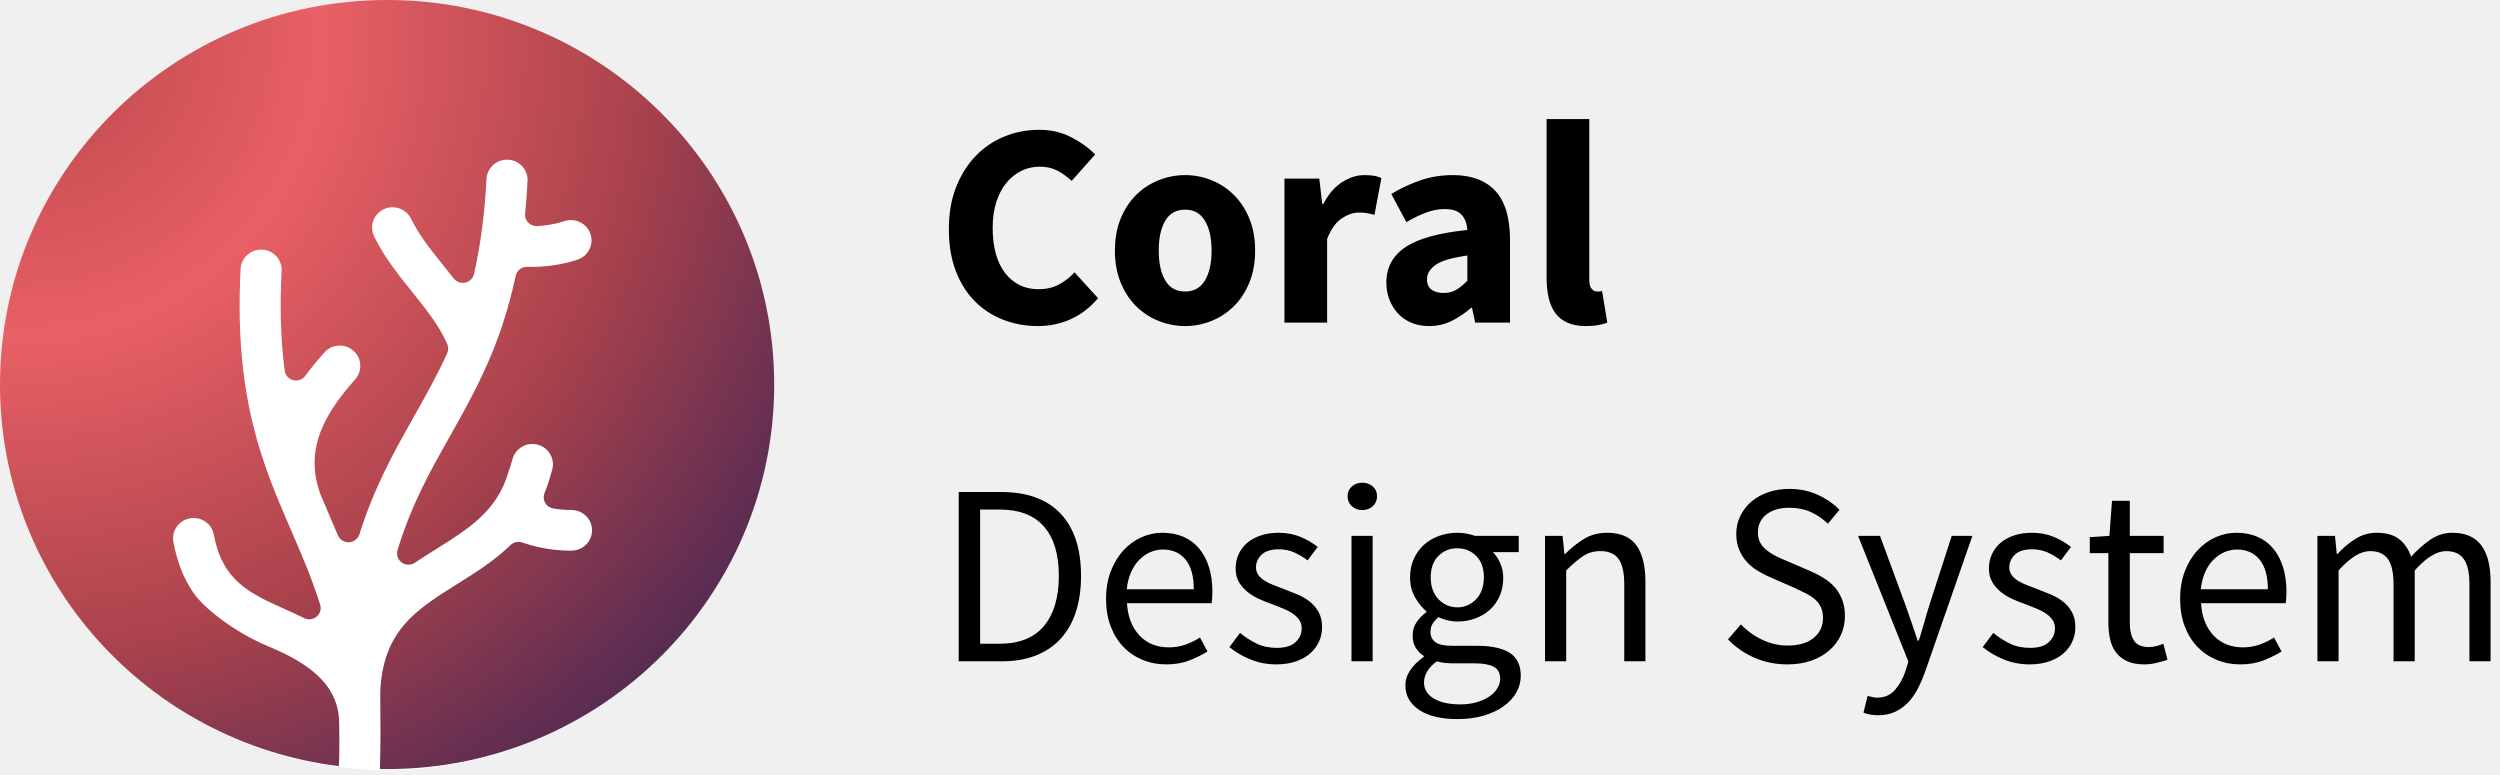
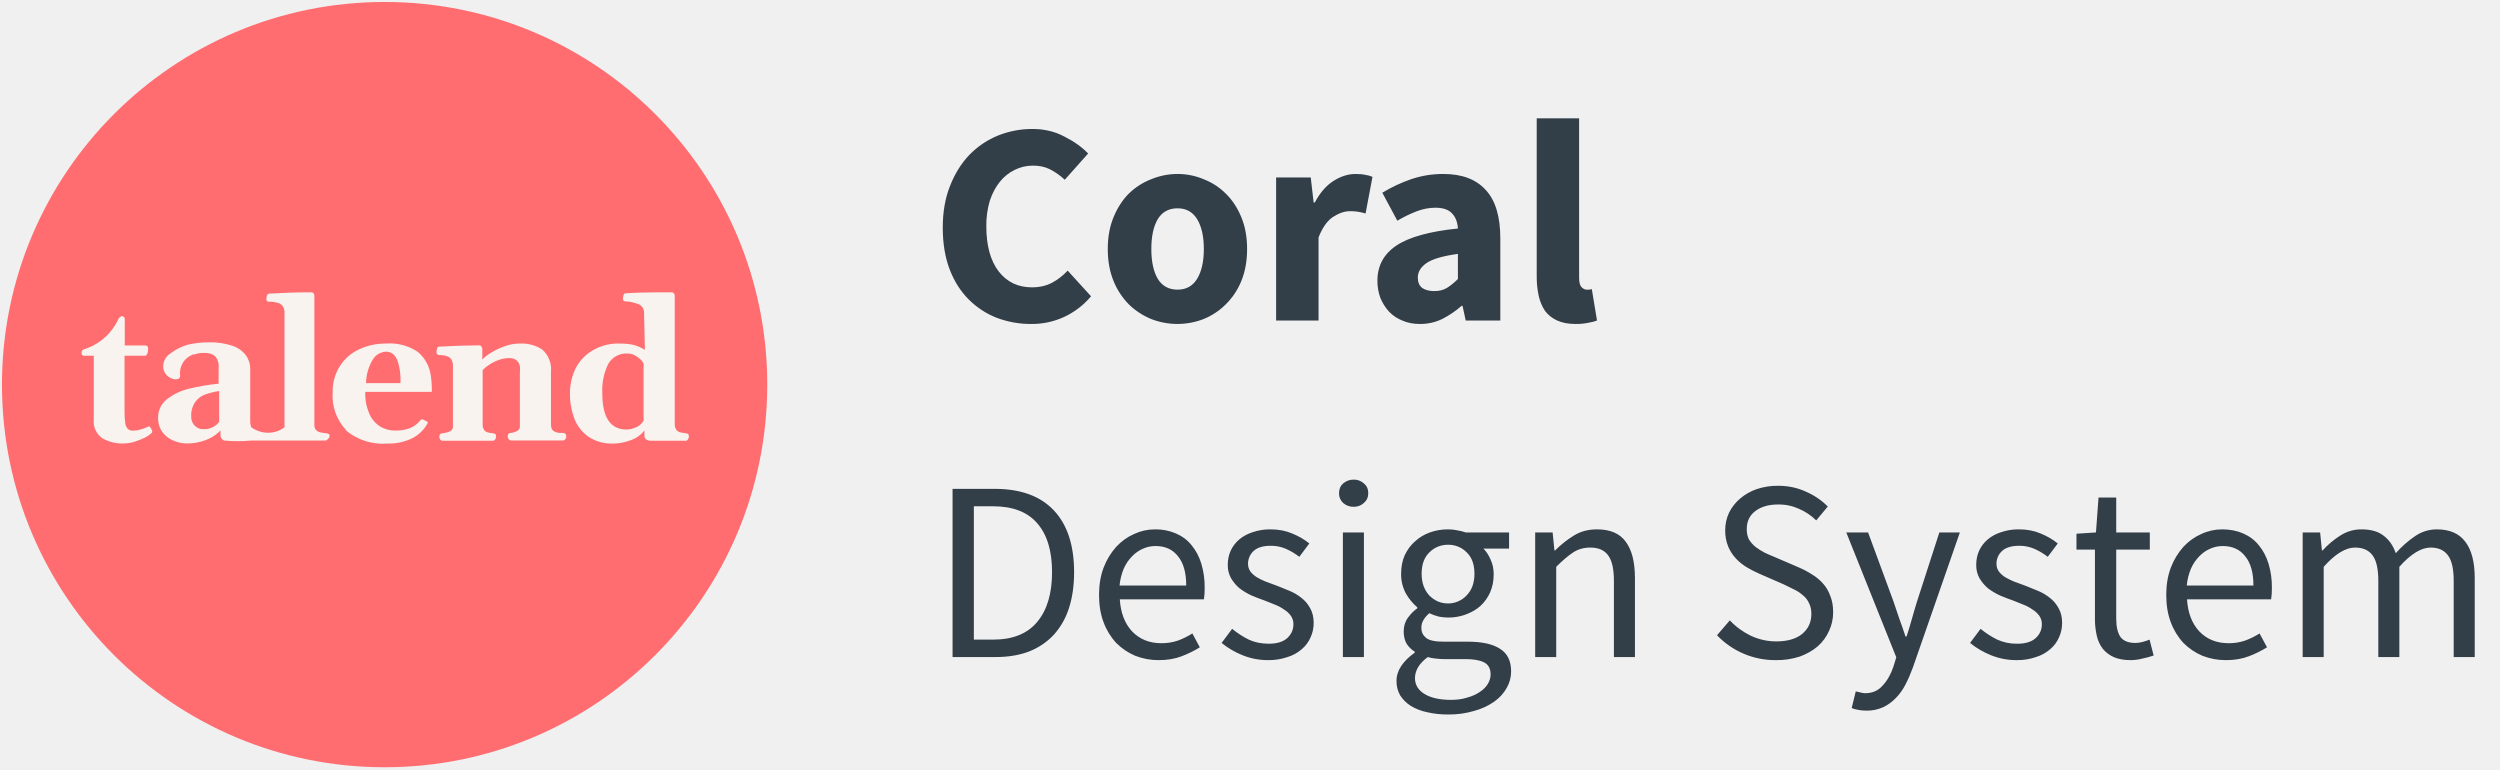
- <svg xmlns="http://www.w3.org/2000/svg" viewBox="0 0 155 48" width="155" height="48">
-   <defs>
-     <radialGradient id="coral_ds-logo-a" cx="2.906%" cy="4.695%" r="133.775%" fx="2.906%" fy="4.695%">
-       <stop offset="0%" stop-color="#B8464B" />
-       <stop offset="28.858%" stop-color="#E96065" />
-       <stop offset="60.182%" stop-color="#A9424C" />
-       <stop offset="100%" stop-color="#2C1F56" />
-     </radialGradient>
-   </defs>
-   <g fill="none" fill-rule="evenodd">
-     <path fill="currentColor" fill-rule="nonzero" d="M90.352,33.032 C90.565,33.032 90.765,33.051 90.952,33.088 C91.139,33.125 91.307,33.171 91.456,33.224 L91.456,33.224 L94.16,33.224 L94.16,34.232 L92.56,34.232 L92.665,34.347 C92.801,34.507 92.918,34.698 93.016,34.92 C93.139,35.197 93.2,35.501 93.2,35.832 C93.2,36.248 93.125,36.624 92.976,36.96 C92.827,37.296 92.624,37.579 92.368,37.808 C92.112,38.037 91.811,38.216 91.464,38.344 C91.117,38.472 90.747,38.536 90.352,38.536 C90.16,38.536 89.963,38.512 89.76,38.464 C89.557,38.416 89.365,38.349 89.184,38.264 C89.045,38.381 88.928,38.512 88.832,38.656 C88.736,38.8 88.688,38.979 88.688,39.192 C88.688,39.437 88.784,39.64 88.976,39.8 C89.168,39.96 89.531,40.04 90.064,40.04 L90.064,40.04 L91.568,40.04 L91.833,40.044 C92.608,40.071 93.2,40.216 93.608,40.48 C94.061,40.773 94.288,41.245 94.288,41.896 C94.288,42.259 94.197,42.603 94.016,42.928 C93.835,43.253 93.573,43.539 93.232,43.784 C92.891,44.029 92.477,44.224 91.992,44.368 C91.507,44.512 90.96,44.584 90.352,44.584 C89.872,44.584 89.435,44.539 89.04,44.448 C88.645,44.357 88.307,44.221 88.024,44.04 C87.741,43.859 87.523,43.64 87.368,43.384 C87.213,43.128 87.136,42.829 87.136,42.488 C87.136,42.157 87.237,41.843 87.44,41.544 C87.643,41.245 87.92,40.973 88.272,40.728 L88.272,40.728 L88.272,40.664 L88.16,40.588 C88.016,40.48 87.891,40.342 87.784,40.176 C87.651,39.968 87.584,39.709 87.584,39.4 C87.584,39.069 87.675,38.781 87.856,38.536 C88.037,38.291 88.229,38.099 88.432,37.96 L88.432,37.96 L88.432,37.896 L88.281,37.759 C88.084,37.566 87.902,37.326 87.736,37.04 C87.528,36.683 87.424,36.269 87.424,35.8 C87.424,35.373 87.501,34.989 87.656,34.648 C87.811,34.307 88.021,34.016 88.288,33.776 C88.555,33.536 88.867,33.352 89.224,33.224 C89.581,33.096 89.957,33.032 90.352,33.032 Z M116.56,33.224 L118.144,37.528 L118.264,37.876 C118.346,38.111 118.431,38.356 118.52,38.608 C118.653,38.987 118.779,39.357 118.896,39.72 L118.896,39.72 L118.96,39.72 L119.076,39.363 C119.151,39.121 119.225,38.872 119.296,38.616 C119.403,38.232 119.509,37.869 119.616,37.528 L119.616,37.528 L121.008,33.224 L122.288,33.224 L119.36,41.64 L119.216,42.015 C119.116,42.259 119.01,42.492 118.896,42.712 C118.725,43.043 118.523,43.328 118.288,43.568 C118.053,43.808 117.787,43.997 117.488,44.136 C117.189,44.275 116.843,44.344 116.448,44.344 C116.267,44.344 116.101,44.331 115.952,44.304 C115.803,44.277 115.664,44.237 115.536,44.184 L115.536,44.184 L115.792,43.144 L116.08,43.216 L116.185,43.238 C116.254,43.25 116.32,43.256 116.384,43.256 C116.832,43.256 117.197,43.099 117.48,42.784 C117.763,42.469 117.984,42.072 118.144,41.592 L118.144,41.592 L118.32,41.016 L115.2,33.224 L116.56,33.224 Z M89.088,41 C88.811,41.203 88.608,41.416 88.48,41.64 C88.352,41.864 88.288,42.088 88.288,42.312 C88.288,42.728 88.488,43.059 88.888,43.304 C89.288,43.549 89.84,43.672 90.544,43.672 C90.917,43.672 91.256,43.627 91.56,43.536 C91.864,43.445 92.123,43.328 92.336,43.184 C92.549,43.04 92.715,42.872 92.832,42.68 C92.949,42.488 93.008,42.291 93.008,42.088 C93.008,41.725 92.875,41.475 92.608,41.336 C92.341,41.197 91.952,41.128 91.44,41.128 L91.44,41.128 L90.096,41.128 L89.942,41.125 C89.837,41.122 89.725,41.115 89.608,41.104 C89.432,41.088 89.259,41.053 89.088,41 Z M125.984,33.032 C126.475,33.032 126.925,33.117 127.336,33.288 C127.747,33.459 128.101,33.667 128.4,33.912 L128.4,33.912 L127.776,34.744 L127.574,34.599 C127.37,34.461 127.16,34.344 126.944,34.248 C126.656,34.12 126.341,34.056 126,34.056 C125.509,34.056 125.149,34.168 124.92,34.392 C124.691,34.616 124.576,34.877 124.576,35.176 C124.576,35.357 124.624,35.515 124.72,35.648 C124.816,35.781 124.944,35.899 125.104,36 C125.264,36.101 125.448,36.192 125.656,36.272 C125.864,36.352 126.08,36.435 126.304,36.52 C126.581,36.627 126.861,36.739 127.144,36.856 C127.427,36.973 127.68,37.12 127.904,37.296 C128.128,37.472 128.312,37.688 128.456,37.944 C128.6,38.2 128.672,38.509 128.672,38.872 C128.672,39.192 128.611,39.491 128.488,39.768 C128.365,40.045 128.184,40.291 127.944,40.504 C127.704,40.717 127.405,40.885 127.048,41.008 C126.691,41.131 126.283,41.192 125.824,41.192 C125.269,41.192 124.741,41.091 124.24,40.888 C123.739,40.685 123.301,40.429 122.928,40.12 L122.928,40.12 L123.584,39.24 L123.79,39.4 C124.065,39.605 124.346,39.775 124.632,39.912 C124.989,40.083 125.403,40.168 125.872,40.168 C126.384,40.168 126.768,40.051 127.024,39.816 C127.28,39.581 127.408,39.293 127.408,38.952 C127.408,38.749 127.355,38.573 127.248,38.424 C127.141,38.275 127.005,38.144 126.84,38.032 C126.675,37.92 126.485,37.821 126.272,37.736 L126.272,37.736 L125.632,37.48 C125.355,37.384 125.077,37.275 124.8,37.152 C124.523,37.029 124.275,36.88 124.056,36.704 C123.837,36.528 123.659,36.323 123.52,36.088 C123.381,35.853 123.312,35.571 123.312,35.24 C123.312,34.931 123.373,34.64 123.496,34.368 C123.619,34.096 123.795,33.861 124.024,33.664 C124.253,33.467 124.533,33.312 124.864,33.2 C125.195,33.088 125.568,33.032 125.984,33.032 Z M138.656,33.032 C139.147,33.032 139.587,33.117 139.976,33.288 C140.365,33.459 140.691,33.704 140.952,34.024 C141.213,34.344 141.413,34.728 141.552,35.176 C141.691,35.624 141.76,36.125 141.76,36.68 C141.76,36.968 141.744,37.208 141.712,37.4 L141.712,37.4 L136.464,37.4 L136.486,37.648 C136.571,38.374 136.822,38.958 137.24,39.4 C137.704,39.891 138.309,40.136 139.056,40.136 C139.429,40.136 139.773,40.08 140.088,39.968 C140.403,39.856 140.704,39.709 140.992,39.528 L140.992,39.528 L141.456,40.392 L141.193,40.547 C140.923,40.697 140.632,40.832 140.32,40.952 C139.904,41.112 139.429,41.192 138.896,41.192 C138.373,41.192 137.885,41.099 137.432,40.912 C136.979,40.725 136.584,40.459 136.248,40.112 C135.912,39.765 135.648,39.341 135.456,38.84 C135.264,38.339 135.168,37.768 135.168,37.128 C135.168,36.488 135.267,35.915 135.464,35.408 C135.661,34.901 135.923,34.472 136.248,34.12 C136.573,33.768 136.944,33.499 137.36,33.312 C137.776,33.125 138.208,33.032 138.656,33.032 Z M132.048,31.048 L132.048,33.224 L134.144,33.224 L134.144,34.296 L132.048,34.296 L132.048,38.616 L132.053,38.815 C132.075,39.2 132.161,39.504 132.312,39.728 C132.488,39.989 132.8,40.12 133.248,40.12 C133.387,40.12 133.536,40.099 133.696,40.056 C133.856,40.013 134,39.965 134.128,39.912 L134.128,39.912 L134.384,40.904 L134.164,40.976 C134.014,41.022 133.855,41.065 133.688,41.104 C133.437,41.163 133.189,41.192 132.944,41.192 C132.528,41.192 132.179,41.128 131.896,41 C131.613,40.872 131.384,40.696 131.208,40.472 C131.032,40.248 130.907,39.976 130.832,39.656 C130.757,39.336 130.72,38.984 130.72,38.6 L130.72,38.6 L130.72,34.296 L129.568,34.296 L129.568,33.304 L130.784,33.224 L130.944,31.048 L132.048,31.048 Z M72.064,33.032 C72.555,33.032 72.995,33.117 73.384,33.288 C73.773,33.459 74.099,33.704 74.36,34.024 C74.621,34.344 74.821,34.728 74.96,35.176 C75.099,35.624 75.168,36.125 75.168,36.68 C75.168,36.968 75.152,37.208 75.12,37.4 L75.12,37.4 L69.872,37.4 L69.894,37.648 C69.979,38.374 70.23,38.958 70.648,39.4 C71.112,39.891 71.717,40.136 72.464,40.136 C72.837,40.136 73.181,40.08 73.496,39.968 C73.811,39.856 74.112,39.709 74.4,39.528 L74.4,39.528 L74.864,40.392 L74.601,40.547 C74.331,40.697 74.04,40.832 73.728,40.952 C73.312,41.112 72.837,41.192 72.304,41.192 C71.781,41.192 71.293,41.099 70.84,40.912 C70.387,40.725 69.992,40.459 69.656,40.112 C69.32,39.765 69.056,39.341 68.864,38.84 C68.672,38.339 68.576,37.768 68.576,37.128 C68.576,36.488 68.675,35.915 68.872,35.408 C69.069,34.901 69.331,34.472 69.656,34.12 C69.981,33.768 70.352,33.499 70.768,33.312 C71.184,33.125 71.616,33.032 72.064,33.032 Z M110.944,30.312 C111.573,30.312 112.155,30.432 112.688,30.672 C113.221,30.912 113.675,31.224 114.048,31.608 L114.048,31.608 L113.328,32.472 L113.132,32.294 C112.865,32.068 112.575,31.885 112.264,31.744 C111.875,31.568 111.435,31.48 110.944,31.48 C110.357,31.48 109.885,31.616 109.528,31.888 C109.171,32.16 108.992,32.536 108.992,33.016 C108.992,33.272 109.043,33.488 109.144,33.664 C109.245,33.84 109.381,33.995 109.552,34.128 C109.723,34.261 109.909,34.379 110.112,34.48 C110.315,34.581 110.523,34.675 110.736,34.76 L110.736,34.76 L112.224,35.4 L112.517,35.534 C112.709,35.628 112.894,35.73 113.072,35.84 C113.339,36.005 113.568,36.197 113.76,36.416 C113.952,36.635 114.104,36.891 114.216,37.184 C114.328,37.477 114.384,37.816 114.384,38.2 C114.384,38.616 114.301,39.005 114.136,39.368 C113.971,39.731 113.733,40.048 113.424,40.32 C113.115,40.592 112.741,40.805 112.304,40.96 C111.867,41.115 111.371,41.192 110.816,41.192 C110.08,41.192 109.397,41.053 108.768,40.776 C108.139,40.499 107.595,40.12 107.136,39.64 L107.136,39.64 L107.936,38.712 L108.128,38.903 C108.458,39.21 108.834,39.464 109.256,39.664 C109.763,39.904 110.288,40.024 110.832,40.024 C111.525,40.024 112.064,39.867 112.448,39.552 C112.832,39.237 113.024,38.824 113.024,38.312 C113.024,38.045 112.979,37.819 112.888,37.632 C112.797,37.445 112.675,37.285 112.52,37.152 C112.365,37.019 112.181,36.899 111.968,36.792 C111.755,36.685 111.525,36.573 111.28,36.456 L111.28,36.456 L109.776,35.8 L109.529,35.686 C109.363,35.606 109.195,35.516 109.024,35.416 C108.768,35.267 108.539,35.085 108.336,34.872 C108.133,34.659 107.968,34.405 107.84,34.112 C107.712,33.819 107.648,33.48 107.648,33.096 C107.648,32.701 107.731,32.333 107.896,31.992 C108.061,31.651 108.291,31.355 108.584,31.104 C108.877,30.853 109.224,30.659 109.624,30.52 C110.024,30.381 110.464,30.312 110.944,30.312 Z M79.28,33.032 C79.771,33.032 80.221,33.117 80.632,33.288 C81.043,33.459 81.397,33.667 81.696,33.912 L81.696,33.912 L81.072,34.744 L80.87,34.599 C80.666,34.461 80.456,34.344 80.24,34.248 C79.952,34.12 79.637,34.056 79.296,34.056 C78.805,34.056 78.445,34.168 78.216,34.392 C77.987,34.616 77.872,34.877 77.872,35.176 C77.872,35.357 77.92,35.515 78.016,35.648 C78.112,35.781 78.24,35.899 78.4,36 C78.56,36.101 78.744,36.192 78.952,36.272 C79.16,36.352 79.376,36.435 79.6,36.52 C79.877,36.627 80.157,36.739 80.44,36.856 C80.723,36.973 80.976,37.12 81.2,37.296 C81.424,37.472 81.608,37.688 81.752,37.944 C81.896,38.2 81.968,38.509 81.968,38.872 C81.968,39.192 81.907,39.491 81.784,39.768 C81.661,40.045 81.48,40.291 81.24,40.504 C81,40.717 80.701,40.885 80.344,41.008 C79.987,41.131 79.579,41.192 79.12,41.192 C78.565,41.192 78.037,41.091 77.536,40.888 C77.035,40.685 76.597,40.429 76.224,40.12 L76.224,40.12 L76.88,39.24 L77.086,39.4 C77.361,39.605 77.642,39.775 77.928,39.912 C78.285,40.083 78.699,40.168 79.168,40.168 C79.68,40.168 80.064,40.051 80.32,39.816 C80.576,39.581 80.704,39.293 80.704,38.952 C80.704,38.749 80.651,38.573 80.544,38.424 C80.437,38.275 80.301,38.144 80.136,38.032 C79.971,37.92 79.781,37.821 79.568,37.736 L79.568,37.736 L78.928,37.48 C78.651,37.384 78.373,37.275 78.096,37.152 C77.819,37.029 77.571,36.88 77.352,36.704 C77.133,36.528 76.955,36.323 76.816,36.088 C76.677,35.853 76.608,35.571 76.608,35.24 C76.608,34.931 76.669,34.64 76.792,34.368 C76.915,34.096 77.091,33.861 77.32,33.664 C77.549,33.467 77.829,33.312 78.16,33.2 C78.491,33.088 78.864,33.032 79.28,33.032 Z M62.064,30.504 L62.363,30.509 C63.838,30.562 64.97,31.008 65.76,31.848 C66.603,32.744 67.024,34.029 67.024,35.704 C67.024,36.536 66.917,37.28 66.704,37.936 C66.491,38.592 66.176,39.147 65.76,39.6 C65.344,40.053 64.832,40.4 64.224,40.64 C63.616,40.88 62.917,41 62.128,41 L62.128,41 L59.44,41 L59.44,30.504 L62.064,30.504 Z M99.648,33.032 C100.469,33.032 101.069,33.288 101.448,33.8 C101.827,34.312 102.016,35.069 102.016,36.072 L102.016,36.072 L102.016,41 L100.704,41 L100.704,36.248 L100.7,36.01 C100.676,35.397 100.561,34.945 100.352,34.656 C100.117,34.331 99.744,34.168 99.232,34.168 C98.827,34.168 98.469,34.269 98.16,34.472 C97.851,34.675 97.499,34.973 97.104,35.368 L97.104,35.368 L97.104,41 L95.792,41 L95.792,33.224 L96.88,33.224 L96.992,34.344 L97.04,34.344 L97.266,34.127 C97.571,33.848 97.887,33.609 98.216,33.408 C98.627,33.157 99.104,33.032 99.648,33.032 Z M85.104,33.224 L85.104,41 L83.792,41 L83.792,33.224 L85.104,33.224 Z M152.048,33.032 C152.848,33.032 153.443,33.288 153.832,33.8 C154.221,34.312 154.416,35.069 154.416,36.072 L154.416,36.072 L154.416,41 L153.104,41 L153.104,36.248 L153.1,36.01 C153.076,35.397 152.961,34.945 152.752,34.656 C152.517,34.331 152.155,34.168 151.664,34.168 C151.077,34.168 150.427,34.568 149.712,35.368 L149.712,35.368 L149.712,41 L148.4,41 L148.4,36.248 L148.396,36.01 C148.372,35.397 148.257,34.945 148.048,34.656 C147.813,34.331 147.445,34.168 146.944,34.168 C146.357,34.168 145.707,34.568 144.992,35.368 L144.992,35.368 L144.992,41 L143.68,41 L143.68,33.224 L144.768,33.224 L144.88,34.344 L144.928,34.344 L145.136,34.127 C145.419,33.848 145.72,33.609 146.04,33.408 C146.44,33.157 146.875,33.032 147.344,33.032 C147.941,33.032 148.408,33.163 148.744,33.424 C149.08,33.685 149.328,34.051 149.488,34.52 C149.893,34.072 150.301,33.712 150.712,33.44 C151.123,33.168 151.568,33.032 152.048,33.032 Z M61.968,31.592 L60.768,31.592 L60.768,39.912 L61.968,39.912 C63.195,39.912 64.115,39.544 64.728,38.808 C65.341,38.072 65.648,37.037 65.648,35.704 C65.648,34.371 65.341,33.352 64.728,32.648 C64.115,31.944 63.195,31.592 61.968,31.592 L61.968,31.592 Z M90.352,33.992 C89.893,33.992 89.504,34.149 89.184,34.464 C88.864,34.779 88.704,35.224 88.704,35.8 C88.704,36.088 88.747,36.347 88.832,36.576 C88.917,36.805 89.037,37 89.192,37.16 C89.347,37.32 89.523,37.443 89.72,37.528 C89.917,37.613 90.128,37.656 90.352,37.656 C90.576,37.656 90.787,37.613 90.984,37.528 C91.181,37.443 91.357,37.32 91.512,37.16 C91.667,37 91.787,36.805 91.872,36.576 C91.957,36.347 92,36.088 92,35.8 C92,35.224 91.84,34.779 91.52,34.464 C91.2,34.149 90.811,33.992 90.352,33.992 Z M72.096,34.072 C71.819,34.072 71.555,34.128 71.304,34.24 C71.053,34.352 70.827,34.512 70.624,34.72 C70.421,34.928 70.253,35.184 70.12,35.488 C69.987,35.792 69.899,36.141 69.856,36.536 L69.856,36.536 L74.016,36.536 C74.016,35.736 73.848,35.125 73.512,34.704 C73.176,34.283 72.704,34.072 72.096,34.072 Z M138.688,34.072 C138.411,34.072 138.147,34.128 137.896,34.24 C137.645,34.352 137.419,34.512 137.216,34.72 C137.013,34.928 136.845,35.184 136.712,35.488 C136.579,35.792 136.491,36.141 136.448,36.536 L136.448,36.536 L140.608,36.536 C140.608,35.736 140.44,35.125 140.104,34.704 C139.768,34.283 139.296,34.072 138.688,34.072 Z M84.464,29.928 C84.72,29.928 84.936,30.005 85.112,30.16 C85.288,30.315 85.376,30.52 85.376,30.776 C85.376,31.021 85.288,31.224 85.112,31.384 C84.936,31.544 84.72,31.624 84.464,31.624 C84.208,31.624 83.992,31.544 83.816,31.384 C83.64,31.224 83.552,31.021 83.552,30.776 C83.552,30.52 83.64,30.315 83.816,30.16 C83.992,30.005 84.208,29.928 84.464,29.928 Z M98.536,7.382 L98.536,17.336 L98.54,17.467 C98.554,17.674 98.604,17.822 98.689,17.912 C98.791,18.02 98.896,18.074 99.004,18.074 L99.004,18.074 L99.157,18.074 L99.204,18.07 C99.239,18.065 99.28,18.054 99.328,18.038 L99.328,18.038 L99.652,20 L99.537,20.043 C99.414,20.085 99.269,20.122 99.103,20.153 C98.881,20.195 98.62,20.216 98.32,20.216 C97.864,20.216 97.48,20.144 97.168,20 C96.856,19.856 96.607,19.655 96.421,19.397 C96.235,19.139 96.1,18.827 96.016,18.461 C95.932,18.095 95.89,17.684 95.89,17.228 L95.89,17.228 L95.89,7.382 L98.536,7.382 Z M90.076,10.856 C91.228,10.856 92.107,11.183 92.713,11.837 C93.319,12.491 93.622,13.508 93.622,14.888 L93.622,14.888 L93.622,20 L91.462,20 L91.264,19.082 L91.21,19.082 L90.977,19.276 C90.663,19.525 90.336,19.733 89.995,19.901 C89.569,20.111 89.104,20.216 88.6,20.216 C88.192,20.216 87.826,20.147 87.502,20.009 C87.178,19.871 86.902,19.679 86.674,19.433 C86.446,19.187 86.269,18.902 86.143,18.578 C86.017,18.254 85.954,17.9 85.954,17.516 C85.954,16.58 86.35,15.848 87.142,15.32 C87.934,14.792 89.212,14.438 90.976,14.258 C90.952,13.862 90.832,13.547 90.616,13.313 C90.4,13.079 90.052,12.962 89.572,12.962 C89.188,12.962 88.804,13.034 88.42,13.178 C88.036,13.322 87.628,13.52 87.196,13.772 L87.196,13.772 L86.26,12.026 L86.609,11.825 C87.078,11.568 87.565,11.353 88.069,11.18 C88.699,10.964 89.368,10.856 90.076,10.856 Z M73.48,10.856 C74.044,10.856 74.587,10.961 75.109,11.171 C75.631,11.381 76.093,11.684 76.495,12.08 C76.897,12.476 77.218,12.965 77.458,13.547 C77.698,14.129 77.818,14.792 77.818,15.536 C77.818,16.28 77.698,16.943 77.458,17.525 C77.218,18.107 76.897,18.596 76.495,18.992 C76.093,19.388 75.631,19.691 75.109,19.901 C74.587,20.111 74.044,20.216 73.48,20.216 C72.916,20.216 72.37,20.111 71.842,19.901 C71.314,19.691 70.849,19.388 70.447,18.992 C70.045,18.596 69.724,18.107 69.484,17.525 C69.244,16.943 69.124,16.28 69.124,15.536 C69.124,14.792 69.244,14.129 69.484,13.547 C69.724,12.965 70.045,12.476 70.447,12.08 C70.849,11.684 71.314,11.381 71.842,11.171 C72.37,10.961 72.916,10.856 73.48,10.856 Z M64.426,8.048 C65.158,8.048 65.821,8.201 66.415,8.507 C67.009,8.813 67.504,9.17 67.9,9.578 L67.9,9.578 L66.442,11.216 L66.262,11.058 C66.021,10.856 65.778,10.693 65.533,10.568 C65.227,10.412 64.87,10.334 64.462,10.334 C64.054,10.334 63.673,10.421 63.319,10.595 C62.965,10.769 62.656,11.018 62.392,11.342 C62.128,11.666 61.921,12.062 61.771,12.53 C61.621,12.998 61.546,13.526 61.546,14.114 C61.546,15.326 61.804,16.265 62.32,16.931 C62.836,17.597 63.526,17.93 64.39,17.93 C64.87,17.93 65.29,17.834 65.65,17.642 C66.01,17.45 66.334,17.198 66.622,16.886 L66.622,16.886 L68.08,18.488 L67.892,18.697 C67.447,19.17 66.948,19.532 66.397,19.784 C65.767,20.072 65.086,20.216 64.354,20.216 C63.598,20.216 62.884,20.087 62.212,19.829 C61.54,19.571 60.952,19.19 60.448,18.686 C59.944,18.182 59.548,17.555 59.26,16.805 C58.972,16.055 58.828,15.188 58.828,14.204 C58.828,13.232 58.978,12.365 59.278,11.603 C59.578,10.841 59.983,10.196 60.493,9.668 C61.003,9.14 61.597,8.738 62.275,8.462 C62.953,8.186 63.67,8.048 64.426,8.048 Z M84.586,10.856 C84.838,10.856 85.045,10.871 85.207,10.901 C85.369,10.931 85.516,10.976 85.648,11.036 L85.648,11.036 L85.216,13.322 L85.052,13.278 C84.945,13.251 84.844,13.23 84.748,13.214 C84.604,13.19 84.436,13.178 84.244,13.178 C83.908,13.178 83.557,13.298 83.191,13.538 C82.825,13.778 82.522,14.204 82.282,14.816 L82.282,14.816 L82.282,20 L79.636,20 L79.636,11.072 L81.796,11.072 L81.976,12.638 L82.048,12.638 L82.173,12.416 C82.471,11.916 82.819,11.54 83.218,11.288 C83.674,11 84.13,10.856 84.586,10.856 Z M90.976,15.842 L90.725,15.879 C89.912,16.009 89.341,16.189 89.014,16.418 C88.654,16.67 88.474,16.97 88.474,17.318 C88.474,17.606 88.567,17.819 88.753,17.957 C88.939,18.095 89.188,18.164 89.5,18.164 C89.812,18.164 90.076,18.098 90.292,17.966 C90.508,17.834 90.736,17.648 90.976,17.408 L90.976,17.408 L90.976,15.842 Z M73.48,12.998 C72.928,12.998 72.517,13.226 72.247,13.682 C71.977,14.138 71.842,14.756 71.842,15.536 C71.842,16.316 71.977,16.934 72.247,17.39 C72.517,17.846 72.928,18.074 73.48,18.074 C74.02,18.074 74.428,17.846 74.704,17.39 C74.98,16.934 75.118,16.316 75.118,15.536 C75.118,14.756 74.98,14.138 74.704,13.682 C74.428,13.226 74.02,12.998 73.48,12.998 Z" />
-     <circle cx="24" cy="24" r="23.75" fill="white" />
-     <path fill="url(#coral_ds-logo-a)" d="M24,0 C37.255,0 48,10.674 48,23.842 C48,37.009 37.255,47.683 24,47.683 C23.851,47.683 23.703,47.682 23.555,47.679 C23.605,46.273 23.587,44.284 23.579,43.382 L23.579,43.382 L23.576,42.903 C23.738,39.093 25.785,37.813 28.377,36.19 C29.488,35.495 30.636,34.778 31.65,33.796 C31.841,33.611 32.12,33.549 32.373,33.635 C33.424,33.987 34.431,34.152 35.449,34.138 C36.151,34.13 36.715,33.557 36.706,32.862 C36.701,32.526 36.564,32.211 36.32,31.976 C36.077,31.742 35.755,31.615 35.415,31.619 C35.08,31.623 34.704,31.591 34.298,31.523 C34.085,31.487 33.901,31.359 33.796,31.172 C33.694,30.985 33.681,30.764 33.762,30.566 C33.923,30.182 34.073,29.72 34.237,29.112 C34.326,28.786 34.28,28.448 34.109,28.157 C33.939,27.865 33.664,27.657 33.336,27.57 C32.657,27.391 31.957,27.79 31.776,28.462 C31.687,28.791 31.598,29.073 31.504,29.325 C30.809,31.685 29.05,32.786 27.016,34.061 C26.594,34.324 26.158,34.597 25.724,34.889 C25.476,35.056 25.149,35.051 24.907,34.876 C24.665,34.7 24.56,34.393 24.647,34.11 C25.507,31.282 26.667,29.224 27.895,27.045 C29.445,24.295 31.05,21.45 31.973,17.1 C32.042,16.77 32.339,16.537 32.68,16.544 C33.805,16.568 34.827,16.422 35.805,16.098 C36.471,15.878 36.831,15.163 36.609,14.504 C36.386,13.845 35.662,13.489 34.995,13.709 C34.472,13.882 33.899,13.986 33.297,14.017 C33.091,14.027 32.892,13.949 32.749,13.802 C32.606,13.654 32.536,13.453 32.556,13.25 C32.622,12.591 32.672,11.909 32.707,11.225 C32.725,10.889 32.61,10.567 32.382,10.316 C32.154,10.066 31.841,9.92 31.502,9.903 C31.161,9.885 30.835,10 30.583,10.225 C30.329,10.45 30.181,10.759 30.163,11.096 C30.049,13.274 29.795,15.204 29.385,16.995 C29.325,17.258 29.116,17.46 28.849,17.52 C28.583,17.58 28.304,17.48 28.135,17.269 L28.135,17.269 L27.544,16.527 C26.711,15.491 25.992,14.596 25.498,13.587 L25.498,13.587 L25.489,13.569 C25.489,13.569 25.488,13.566 25.487,13.564 C25.277,13.13 24.827,12.849 24.341,12.849 C23.641,12.849 23.071,13.412 23.071,14.105 C23.071,14.299 23.114,14.486 23.2,14.658 C23.204,14.668 23.209,14.678 23.213,14.689 C23.849,15.98 24.713,17.054 25.548,18.094 C26.414,19.169 27.23,20.185 27.73,21.337 C27.768,21.426 27.788,21.519 27.788,21.614 C27.788,21.711 27.767,21.81 27.726,21.901 C27.089,23.301 26.366,24.582 25.669,25.82 C24.456,27.97 23.202,30.196 22.282,33.129 C22.192,33.41 21.936,33.605 21.64,33.62 C21.341,33.634 21.067,33.463 20.951,33.192 L20.951,33.192 L20.215,31.466 C19.893,30.711 19.893,30.711 19.886,30.692 C18.782,27.767 20.261,25.514 22.026,23.515 C22.486,22.992 22.433,22.194 21.903,21.738 C21.646,21.516 21.319,21.407 20.979,21.43 C20.64,21.452 20.329,21.604 20.105,21.859 C19.616,22.415 19.252,22.861 18.928,23.304 C18.755,23.536 18.46,23.642 18.179,23.572 C17.897,23.5 17.688,23.268 17.65,22.983 C17.405,21.094 17.343,19.071 17.461,16.8 C17.479,16.463 17.363,16.14 17.136,15.891 C16.909,15.641 16.596,15.494 16.255,15.477 C15.554,15.441 14.953,15.976 14.918,16.67 C14.499,24.696 16.308,28.865 18.057,32.896 C18.684,34.341 19.331,35.835 19.85,37.49 C19.934,37.758 19.849,38.049 19.632,38.231 C19.416,38.412 19.111,38.448 18.857,38.323 C18.445,38.118 18.029,37.931 17.661,37.766 C15.496,36.792 13.785,36.023 13.258,33.151 C13.196,32.82 13.011,32.532 12.731,32.341 C12.45,32.149 12.112,32.076 11.777,32.136 C11.441,32.197 11.15,32.382 10.957,32.659 C10.807,32.872 10.729,33.119 10.729,33.373 C10.729,33.449 10.737,33.525 10.75,33.601 C10.972,34.804 11.363,35.813 11.947,36.688 C11.951,36.69 11.952,36.695 11.957,36.7 C12.552,37.63 14.491,39.177 16.589,40.053 C18.763,40.962 20.992,42.237 21.028,44.791 C21.028,44.791 21.027,44.814 21.026,44.836 C21.027,44.841 21.028,44.848 21.028,44.85 C21.038,45.23 21.044,45.606 21.044,45.979 C21.044,46.656 21.026,47.324 20.991,48 L21.013,47.501 C9.168,46.04 0,36.004 0,23.842 C0,10.674 10.745,0 24,0 Z" />
-   </g>
+ <svg xmlns="http://www.w3.org/2000/svg" fill="none" viewBox="0 0 156 48">
+   <path fill="#323E48" d="M58.828 14.204c0-.972.15-1.836.45-2.592.3-.768.702-1.416 1.206-1.944a5.267 5.267 0 011.782-1.206 5.718 5.718 0 012.16-.414c.732 0 1.392.156 1.98.468.6.3 1.098.654 1.494 1.062l-1.458 1.638a4.023 4.023 0 00-.918-.648c-.3-.156-.654-.234-1.062-.234-.408 0-.792.09-1.152.27a2.686 2.686 0 00-.918.738c-.264.324-.474.72-.63 1.188a5.38 5.38 0 00-.216 1.584c0 1.212.258 2.154.774 2.826.516.66 1.206.99 2.07.99.48 0 .9-.096 1.26-.288.36-.192.684-.444.972-.756l1.458 1.602a4.846 4.846 0 01-1.692 1.296 4.794 4.794 0 01-2.034.432 6.05 6.05 0 01-2.142-.378 5.108 5.108 0 01-1.764-1.152c-.504-.504-.9-1.128-1.188-1.872-.288-.756-.432-1.626-.432-2.61zm10.297 1.332c0-.744.12-1.404.36-1.98.24-.588.558-1.08.954-1.476a4.137 4.137 0 011.404-.9 4.287 4.287 0 011.638-.324c.564 0 1.104.108 1.62.324.528.204.99.504 1.386.9.408.396.732.888.972 1.476.24.576.36 1.236.36 1.98s-.12 1.41-.36 1.998a4.314 4.314 0 01-.972 1.458 4.174 4.174 0 01-1.386.918 4.507 4.507 0 01-3.258 0 4.377 4.377 0 01-1.404-.918 4.457 4.457 0 01-.954-1.458c-.24-.588-.36-1.254-.36-1.998zm2.718 0c0 .78.132 1.398.396 1.854.276.456.69.684 1.242.684.54 0 .948-.228 1.224-.684.276-.456.414-1.074.414-1.854s-.138-1.398-.414-1.854c-.276-.456-.684-.684-1.224-.684-.552 0-.966.228-1.242.684-.264.456-.396 1.074-.396 1.854zm7.788-4.464h2.16l.18 1.566h.072c.324-.612.714-1.062 1.17-1.35.456-.288.912-.432 1.368-.432.252 0 .456.018.612.054.168.024.318.066.45.126l-.432 2.286a3.101 3.101 0 00-.972-.144c-.336 0-.69.12-1.062.36-.36.24-.66.666-.9 1.278V20H79.63v-8.928zm6.32 6.444c0-.936.397-1.668 1.189-2.196.791-.528 2.07-.882 3.834-1.062-.025-.396-.145-.708-.36-.936-.217-.24-.565-.36-1.044-.36-.384 0-.768.072-1.152.216a8.09 8.09 0 00-1.225.594l-.936-1.746a9.452 9.452 0 011.8-.846 6.226 6.226 0 012.016-.324c1.153 0 2.029.33 2.629.99.612.648.918 1.662.918 3.042V20h-2.16l-.198-.918h-.055a5.786 5.786 0 01-1.223.828 3.13 3.13 0 01-1.386.306c-.409 0-.775-.072-1.099-.216a2.347 2.347 0 01-.828-.558 2.916 2.916 0 01-.54-.864 3.035 3.035 0 01-.18-1.062zm2.52-.198c0 .288.09.504.27.648.192.132.445.198.757.198.311 0 .575-.066.791-.198a3.75 3.75 0 00.684-.558v-1.566c-.948.132-1.602.324-1.962.576-.36.252-.54.552-.54.9zm7.42-9.936h2.646v9.954c0 .276.048.468.144.576.108.108.216.162.324.162h.144a.592.592 0 00.18-.036L99.653 20c-.144.06-.33.108-.558.144a3.614 3.614 0 01-.774.072c-.456 0-.84-.072-1.152-.216a1.966 1.966 0 01-.756-.594 2.756 2.756 0 01-.396-.936 5.65 5.65 0 01-.126-1.242V7.382zM59.44 30.504h2.624c1.621 0 2.853.448 3.696 1.344.843.896 1.264 2.181 1.264 3.856 0 .832-.107 1.579-.32 2.24a4.549 4.549 0 01-.944 1.664 4.214 4.214 0 01-1.536 1.04c-.608.235-1.307.352-2.096.352H59.44V30.504zm2.528 9.408c1.227 0 2.144-.368 2.752-1.104.619-.736.928-1.77.928-3.104 0-1.333-.31-2.352-.928-3.056-.608-.704-1.525-1.056-2.752-1.056h-1.2v8.32h1.2zm6.612-2.784c0-.64.096-1.21.288-1.712a4.19 4.19 0 01.784-1.296c.33-.352.704-.619 1.12-.8a3.059 3.059 0 011.296-.288 3.2 3.2 0 011.312.256c.394.17.72.416.976.736.266.32.47.704.608 1.152a5.1 5.1 0 01.208 1.504c0 .288-.016.528-.048.72h-5.248c.053.843.31 1.51.768 2 .47.49 1.077.736 1.824.736a3.12 3.12 0 001.024-.16c.32-.117.624-.267.912-.448l.464.864c-.342.213-.72.4-1.136.56-.416.16-.89.24-1.424.24a3.95 3.95 0 01-1.472-.272 3.745 3.745 0 01-1.184-.8 3.86 3.86 0 01-.784-1.28c-.192-.501-.288-1.072-.288-1.712zm5.44-.592c0-.8-.17-1.408-.512-1.824-.33-.427-.8-.64-1.408-.64a1.9 1.9 0 00-.8.176c-.246.107-.47.267-.672.48a2.542 2.542 0 00-.512.768 3.622 3.622 0 00-.256 1.04h4.16zm2.865 2.704c.342.277.688.501 1.04.672.363.17.779.256 1.248.256.512 0 .896-.117 1.152-.352.256-.235.384-.523.384-.864a.885.885 0 00-.16-.528 1.444 1.444 0 00-.416-.384 2.534 2.534 0 00-.56-.304l-.64-.256a13.303 13.303 0 01-.832-.32 4 4 0 01-.752-.448 2.449 2.449 0 01-.528-.624 1.638 1.638 0 01-.208-.848c0-.31.059-.597.176-.864a2.04 2.04 0 01.528-.704c.235-.203.518-.357.848-.464a3.34 3.34 0 011.12-.176c.49 0 .939.085 1.344.256.416.17.774.379 1.072.624l-.624.832a4.18 4.18 0 00-.832-.496 2.298 2.298 0 00-.944-.192c-.49 0-.853.112-1.088.336a1.074 1.074 0 00-.336.784c0 .181.048.341.144.48.096.128.224.245.384.352a4.3 4.3 0 00.544.272 25.901 25.901 0 011.488.576c.288.117.544.267.768.448.224.17.406.384.544.64.15.256.224.565.224.928 0 .32-.064.619-.192.896a2.007 2.007 0 01-.544.736 2.418 2.418 0 01-.896.496 3.549 3.549 0 01-1.216.192 4.185 4.185 0 01-1.584-.304 4.942 4.942 0 01-1.312-.768l.656-.88zm7.583-7.616a.957.957 0 01-.656-.24.797.797 0 01-.256-.608c0-.256.086-.459.256-.608.182-.16.4-.24.656-.24a.9.9 0 01.64.24c.182.15.272.352.272.608 0 .245-.09.448-.272.608a.9.9 0 01-.64.24zm-.672 1.6h1.312V41h-1.312v-7.776zm4.498 9.088c0 .416.197.747.592.992.405.245.96.368 1.664.368.373 0 .71-.048 1.008-.144.31-.085.57-.203.784-.352.213-.139.379-.304.496-.496.117-.192.176-.39.176-.592 0-.363-.133-.613-.4-.752s-.656-.208-1.168-.208h-1.344c-.15 0-.315-.01-.496-.032a2.167 2.167 0 01-.512-.096c-.277.203-.48.416-.608.64a1.344 1.344 0 00-.192.672zm-1.152.176c0-.33.101-.645.304-.944.203-.299.48-.57.832-.816v-.064a1.63 1.63 0 01-.496-.48c-.128-.213-.192-.475-.192-.784 0-.33.09-.619.272-.864.181-.245.373-.437.576-.576v-.064a3.347 3.347 0 01-.704-.848 2.515 2.515 0 01-.304-1.248c0-.427.074-.81.224-1.152.16-.341.373-.63.64-.864.267-.245.576-.432.928-.56a3.388 3.388 0 011.136-.192c.213 0 .41.021.592.064.192.032.362.075.512.128h2.704v1.008h-1.6c.181.181.33.41.448.688.128.277.192.581.192.912 0 .416-.075.795-.224 1.136-.15.33-.352.613-.608.848-.256.224-.56.4-.912.528a3.12 3.12 0 01-1.696.128 3.352 3.352 0 01-.576-.208 1.76 1.76 0 00-.352.4.907.907 0 00-.144.528c0 .245.096.448.288.608.192.16.555.24 1.088.24h1.504c.907 0 1.584.15 2.032.448.459.288.688.757.688 1.408 0 .363-.09.704-.272 1.024-.181.33-.443.619-.784.864a3.973 3.973 0 01-1.248.576 5.49 5.49 0 01-1.632.224 5.55 5.55 0 01-1.312-.144 3.16 3.16 0 01-1.024-.4 2.136 2.136 0 01-.656-.656 1.745 1.745 0 01-.224-.896zm3.216-4.832c.224 0 .432-.043.624-.128.203-.085.379-.208.528-.368.16-.16.282-.352.368-.576a2.29 2.29 0 00.128-.784c0-.576-.16-1.019-.48-1.328a1.59 1.59 0 00-1.168-.48c-.459 0-.848.16-1.168.48-.32.31-.48.752-.48 1.328 0 .288.043.55.128.784.085.224.203.416.352.576.16.16.336.283.528.368.203.085.416.128.64.128zm5.438-4.432h1.088l.112 1.12h.048a6.19 6.19 0 011.168-.928c.416-.256.896-.384 1.44-.384.822 0 1.419.256 1.792.768.384.512.576 1.27.576 2.272V41h-1.312v-4.752c0-.736-.117-1.264-.352-1.584-.234-.33-.608-.496-1.12-.496-.405 0-.762.101-1.072.304-.309.203-.661.501-1.056.896V41h-1.312v-7.776zm12.145 5.488c.373.395.81.715 1.312.96.512.235 1.04.352 1.584.352.693 0 1.232-.155 1.616-.464.384-.32.576-.736.576-1.248 0-.267-.048-.49-.144-.672a1.267 1.267 0 00-.368-.48 2.335 2.335 0 00-.544-.368 47.858 47.858 0 00-.688-.336l-1.504-.656a7.119 7.119 0 01-.752-.384 3.08 3.08 0 01-.688-.544 2.626 2.626 0 01-.496-.752 2.578 2.578 0 01-.192-1.024c0-.395.08-.763.24-1.104.17-.341.4-.635.688-.88a3.211 3.211 0 011.04-.592 4.077 4.077 0 011.328-.208c.629 0 1.21.123 1.744.368.533.235.986.544 1.36.928l-.72.864c-.32-.31-.678-.55-1.072-.72a3.04 3.04 0 00-1.312-.272c-.587 0-1.062.139-1.424.416-.352.267-.528.64-.528 1.12 0 .256.048.475.144.656.106.17.245.325.416.464.17.128.357.245.56.352.202.096.41.187.624.272l1.488.64c.298.128.581.277.848.448.266.16.496.352.688.576.192.213.341.47.448.768.117.288.176.624.176 1.008 0 .416-.086.805-.256 1.168a2.8 2.8 0 01-.704.96c-.31.267-.683.48-1.12.64a4.58 4.58 0 01-1.488.224 5.021 5.021 0 01-3.68-1.552l.8-.928zm7.859 4.432c.085.021.181.043.288.064.106.032.208.048.304.048.448 0 .81-.16 1.088-.48.288-.31.512-.704.672-1.184l.176-.576-3.12-7.792h1.36l1.584 4.304c.117.341.24.704.368 1.088.138.373.266.741.384 1.104h.064c.117-.352.229-.72.336-1.104.106-.384.213-.747.32-1.088l1.392-4.304h1.28l-2.928 8.416a9.17 9.17 0 01-.464 1.072c-.171.33-.374.613-.608.848a2.65 2.65 0 01-.8.576 2.449 2.449 0 01-1.04.208c-.182 0-.347-.016-.496-.048a1.695 1.695 0 01-.416-.112l.256-1.04zm7.788-3.904c.342.277.688.501 1.04.672a2.9 2.9 0 001.248.256c.512 0 .896-.117 1.152-.352.256-.235.384-.523.384-.864a.882.882 0 00-.16-.528 1.43 1.43 0 00-.416-.384 2.518 2.518 0 00-.56-.304l-.64-.256a13.571 13.571 0 01-.832-.32 4.013 4.013 0 01-.752-.448 2.465 2.465 0 01-.528-.624 1.645 1.645 0 01-.208-.848c0-.31.059-.597.176-.864a2.04 2.04 0 01.528-.704c.235-.203.518-.357.848-.464a3.338 3.338 0 011.12-.176c.491 0 .939.085 1.344.256.416.17.774.379 1.072.624l-.624.832a4.16 4.16 0 00-.832-.496 2.296 2.296 0 00-.944-.192c-.49 0-.853.112-1.088.336a1.074 1.074 0 00-.336.784c0 .181.048.341.144.48.096.128.224.245.384.352.16.096.342.187.544.272a24.946 24.946 0 011.488.576c.288.117.544.267.768.448.224.17.406.384.544.64.15.256.224.565.224.928 0 .32-.064.619-.192.896a1.995 1.995 0 01-.544.736 2.409 2.409 0 01-.896.496 3.547 3.547 0 01-1.216.192 4.19 4.19 0 01-1.584-.304 4.96 4.96 0 01-1.312-.768l.656-.88zm7.136-4.944h-1.152v-.992l1.216-.08.16-2.176h1.104v2.176h2.096v1.072h-2.096v4.32c0 .48.085.853.256 1.12.181.256.496.384.944.384.138 0 .288-.021.448-.064.16-.043.304-.09.432-.144l.256.992a5.598 5.598 0 01-.704.192 2.911 2.911 0 01-.736.096c-.416 0-.768-.064-1.056-.192a1.88 1.88 0 01-.688-.528 2.11 2.11 0 01-.368-.816 4.63 4.63 0 01-.112-1.056v-4.304zm4.45 2.832c0-.64.096-1.21.288-1.712a4.19 4.19 0 01.784-1.296c.33-.352.704-.619 1.12-.8a3.058 3.058 0 011.295-.288c.491 0 .929.085 1.313.256.394.17.72.416.976.736.266.32.469.704.608 1.152a5.1 5.1 0 01.208 1.504c0 .288-.016.528-.048.72h-5.248c.053.843.309 1.51.768 2 .469.49 1.077.736 1.824.736a3.12 3.12 0 001.024-.16c.32-.117.624-.267.912-.448l.464.864c-.342.213-.72.4-1.136.56-.416.16-.891.24-1.424.24a3.95 3.95 0 01-1.472-.272 3.741 3.741 0 01-1.184-.8 3.856 3.856 0 01-.784-1.28c-.192-.501-.288-1.072-.288-1.712zm5.44-.592c0-.8-.171-1.408-.512-1.824-.331-.427-.8-.64-1.408-.64-.278 0-.544.059-.8.176-.246.107-.47.267-.672.48a2.525 2.525 0 00-.512.768 3.603 3.603 0 00-.256 1.04h4.16zm3.073-3.312h1.088l.112 1.12h.048a5.246 5.246 0 011.104-.928 2.412 2.412 0 011.312-.384c.597 0 1.061.133 1.392.4.341.256.592.619.752 1.088a6.447 6.447 0 011.216-1.072 2.378 2.378 0 011.344-.416c.8 0 1.392.256 1.776.768.395.512.592 1.27.592 2.272V41h-1.312v-4.752c0-.736-.117-1.264-.352-1.584-.235-.33-.597-.496-1.088-.496-.587 0-1.237.4-1.952 1.2V41h-1.312v-4.752c0-.736-.117-1.264-.352-1.584-.235-.33-.603-.496-1.104-.496-.587 0-1.237.4-1.952 1.2V41h-1.312v-7.776z" />
+   <path fill="#FF6D70" d="M24 .123C10.813.123.123 10.813.123 24S10.813 47.877 24 47.877 47.877 37.187 47.877 24A23.877 23.877 0 0024 .123" />
+   <path fill="#F8F3EF" fill-rule="evenodd" d="M42.045 18.298a.168.168 0 00-.123-.058h-.782c-.85.004-1.534.024-2.117.065-.04 0-.104.032-.104.09a.403.403 0 00-.039.17.311.311 0 000 .155c.026.04.065.07.11.084.308.008.612.074.895.195a.571.571 0 01.305.551l.052 2.284a2.439 2.439 0 00-.733-.318 4.082 4.082 0 00-.862-.078 3.062 3.062 0 00-1.674.434c-.459.266-.829.66-1.064 1.136a3.542 3.542 0 00-.344 1.543 4.277 4.277 0 00.273 1.564c.172.453.474.846.869 1.128.456.305.996.457 1.544.435a3.07 3.07 0 001.116-.214 1.81 1.81 0 00.85-.61c-.008.13-.008.26 0 .39a.262.262 0 00.116.187c.101.055.216.08.33.072h2.122a.156.156 0 00.143-.085.293.293 0 00.058-.162.253.253 0 00-.039-.168.31.31 0 00-.175-.052l-.337-.059a.44.44 0 01-.234-.162.564.564 0 01-.097-.363V18.48a.246.246 0 00-.059-.182zm-15.159 5.17a2.328 2.328 0 00-.817-1.511 3.12 3.12 0 00-1.978-.52 3.852 3.852 0 00-1.674.358 2.815 2.815 0 00-1.206 1.044 2.964 2.964 0 00-.454 1.66 3.12 3.12 0 00.856 2.355h-.032c.723.604 1.655.9 2.594.824a3.326 3.326 0 001.537-.325c.394-.198.72-.507.941-.888a.215.215 0 00.039-.097.071.071 0 00-.058-.072l-.266-.13h-.065a.182.182 0 00-.059.046l-.032.039a1.648 1.648 0 01-.649.473 2.542 2.542 0 01-.92.143c-.312 0-.618-.08-.89-.233a1.758 1.758 0 01-.687-.772 3.107 3.107 0 01-.272-1.408h4.15c.008-.33-.011-.66-.057-.986zM7.655 19.732c.078.039.13.084.13.156v1.667H9.1a.136.136 0 01.103.064.26.26 0 01.04.143.694.694 0 01-.053.305c-.039.084-.077.13-.123.13H7.771v3.438c-.006.26.009.52.045.778a.648.648 0 00.169.363c.098.07.217.105.337.098a1.68 1.68 0 00.467-.078c.171-.05.338-.113.5-.188.02-.013.058.006.097.07a.72.72 0 01.104.195l.006-.013v.124a1.68 1.68 0 01-.46.324 4.41 4.41 0 01-.649.26c-.21.064-.429.099-.649.103a2.504 2.504 0 01-1.375-.337 1.297 1.297 0 01-.512-1.18v-3.957h-.649a.15.15 0 01-.104-.098v-.051a.201.201 0 01.15-.253 3.509 3.509 0 002.166-1.946s.162-.156.24-.117zm11.903-1.434a.168.168 0 00-.123-.058c-.909 0-1.797.032-2.66.084-.039 0-.071.04-.104.091a.427.427 0 00-.039.175.35.35 0 000 .156.3.3 0 00.11.084h.228c.136.014.27.04.402.078a.52.52 0 01.266.195.649.649 0 01.116.421v7.136a1.66 1.66 0 01-1.03.343 1.777 1.777 0 01-1.045-.343 1.031 1.031 0 01-.065-.396V23.02a1.428 1.428 0 00-.279-.862 1.758 1.758 0 00-.856-.59 4.448 4.448 0 00-1.466-.208 5.907 5.907 0 00-1.297.15c-.39.112-.755.297-1.077.544a.947.947 0 00-.454.798.772.772 0 00.272.61.908.908 0 00.435.207c.166 0 .333 0 .344-.195v-.058a1.239 1.239 0 01.81-1.297h.078c.208-.075.428-.108.649-.097.233-.011.462.06.649.2a.96.96 0 01.22.734v.986c-.618.06-1.232.164-1.836.311-.5.114-.969.336-1.375.649a1.42 1.42 0 00-.564 1.18c-.009.321.09.636.279.895.18.235.42.417.694.526.257.108.532.165.81.168.404.004.804-.066 1.181-.207.3-.111.576-.278.813-.492l.115-.112v.35c.025.125.11.23.227.28a9.258 9.258 0 001.7 0h4.611c.062.002.12-.03.15-.085a.26.26 0 00.116-.162c0-.084 0-.142-.045-.168v.013a.285.285 0 00-.169-.052 3.183 3.183 0 01-.37-.059.493.493 0 01-.253-.142.441.441 0 01-.11-.318V18.48a.247.247 0 00-.058-.182zm14.283 3.516c.396.355.597.879.538 1.408v3.243c0 .22.052.363.169.434a.864.864 0 00.35.117h.24c.056 0 .11.02.15.059a.215.215 0 01.045.162.253.253 0 01-.052.162.168.168 0 01-.15.084h-3.242a.162.162 0 01-.15-.084.26.26 0 01-.058-.162.246.246 0 01.039-.156.182.182 0 01.15-.065.98.98 0 00.395-.123.305.305 0 00.175-.26v-3.385a2.029 2.029 0 000-.416.649.649 0 00-.195-.337.688.688 0 00-.48-.15c-.221 0-.441.04-.648.118a2.728 2.728 0 00-.584.292 2.148 2.148 0 00-.415.337v3.366c-.01.125.02.25.084.357.05.077.126.135.214.162.106.03.215.05.325.059a.33.33 0 01.175.052.25.25 0 01.038.168.292.292 0 01-.058.162.162.162 0 01-.143.085h-3.139a.175.175 0 01-.15-.085.298.298 0 01-.051-.162.234.234 0 01.045-.155.22.22 0 01.156-.065c.422-.052.649-.182.649-.383v-3.808a.739.739 0 00-.098-.415.519.519 0 00-.24-.194 1.78 1.78 0 00-.35-.078h-.201a.292.292 0 01-.13-.104.353.353 0 010-.156c0-.058.014-.116.04-.168 0-.059.057-.091.103-.098a46.478 46.478 0 012.53-.084.168.168 0 01.116.059.344.344 0 01.065.181v.649c.15-.16.323-.298.513-.409.276-.171.57-.312.875-.421.304-.11.624-.168.947-.17a2.36 2.36 0 011.408.377zm3.743 2.737a3.743 3.743 0 01.37-1.842 1.296 1.296 0 011.245-.648.902.902 0 01.383.097c.135.064.26.15.37.253a.74.74 0 01.207.292v3.548a.999.999 0 01-.454.409v-.007a1.382 1.382 0 01-.604.15c-1.011 0-1.517-.753-1.517-2.252zm-23.91-.149a4.54 4.54 0 00-.875.214c-.248.09-.463.253-.616.467a1.467 1.467 0 00-.253.908.785.785 0 00.207.558.73.73 0 00.578.234c.374.01.73-.159.96-.454v-1.927zm9.594-1.978c.181-.29.495-.47.837-.48.293.003.553.19.648.467h.02c.171.48.244.99.214 1.498H22.84a2.952 2.952 0 01.428-1.485z" clip-rule="evenodd" />
</svg>
